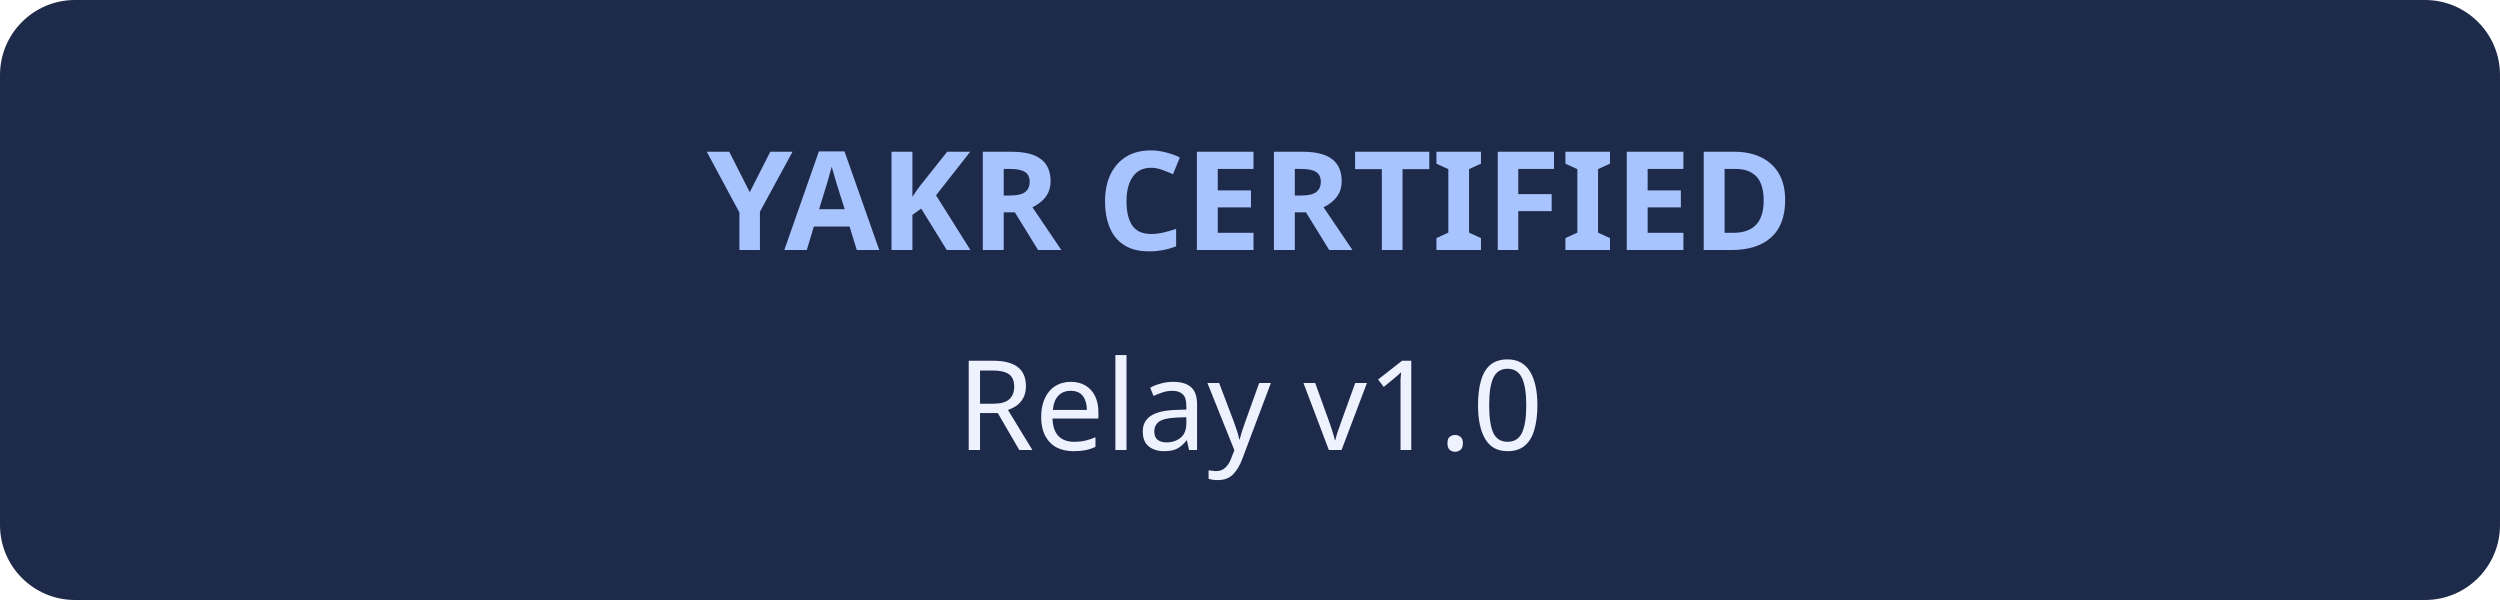
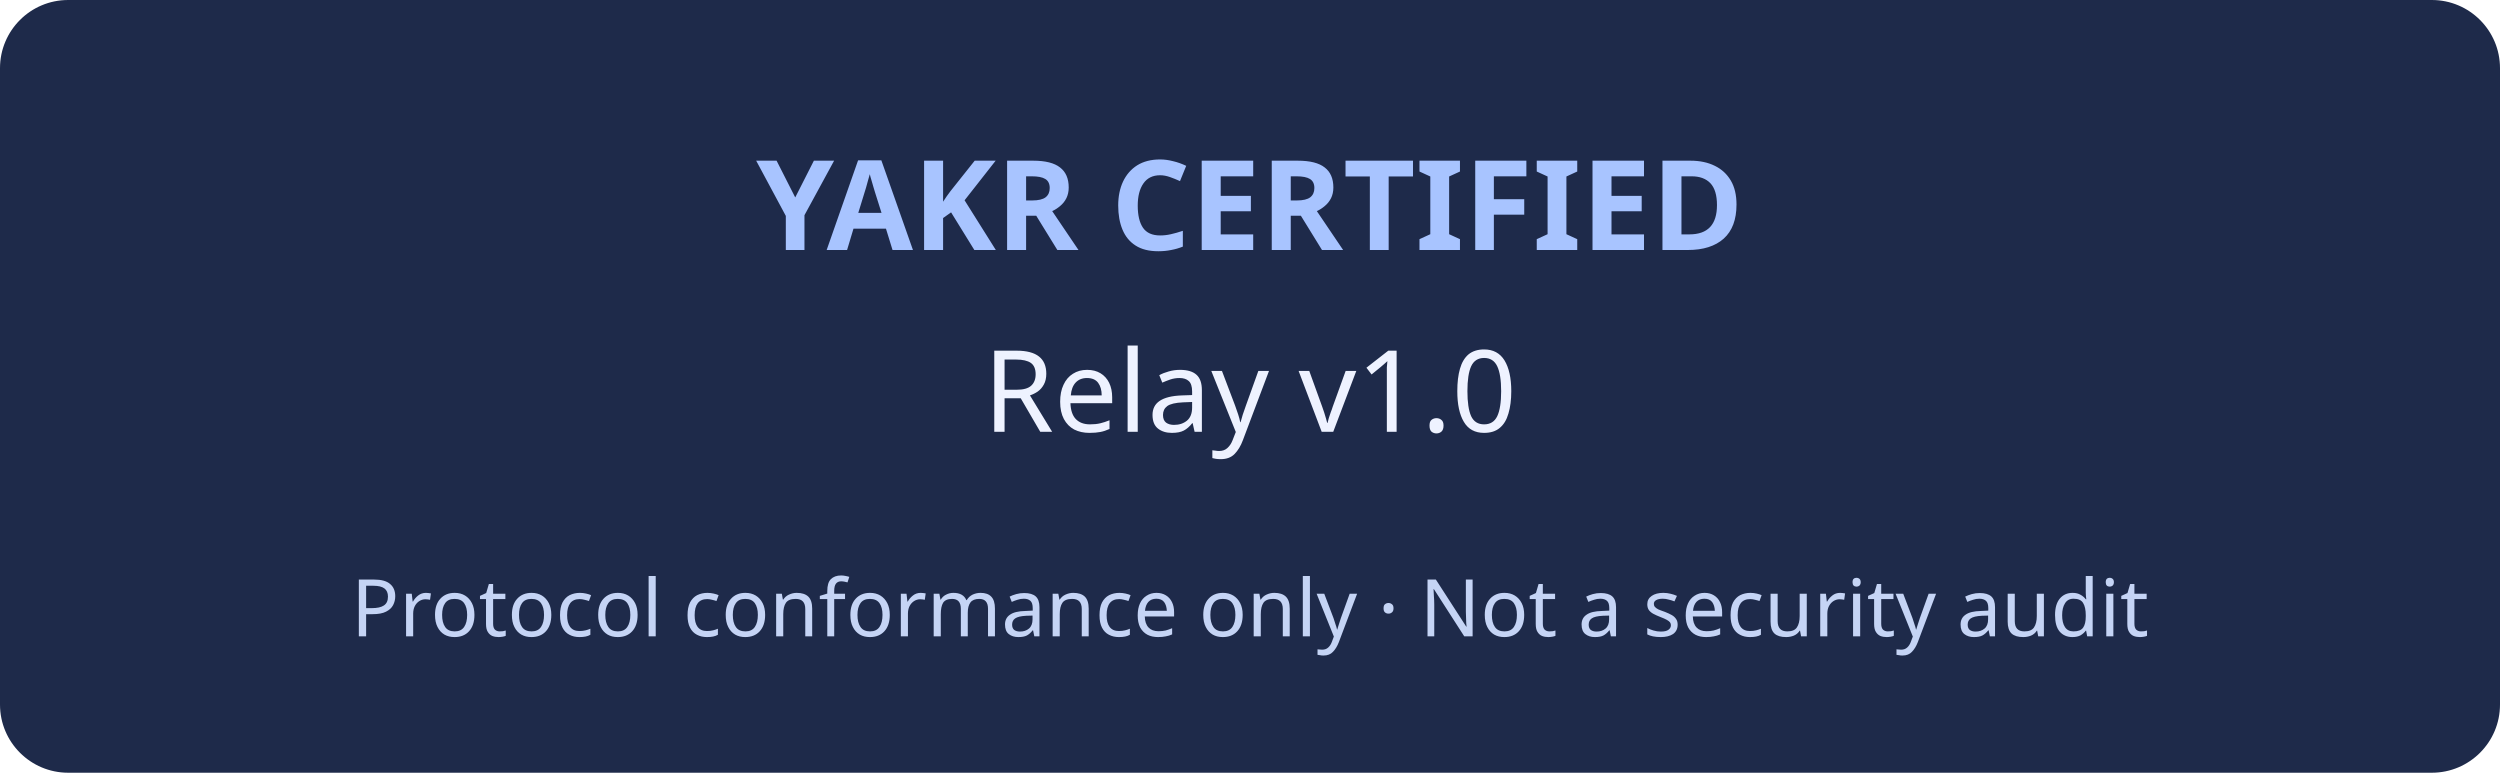
- <svg xmlns="http://www.w3.org/2000/svg" width="200" height="48" viewBox="0 0 200 48" role="img" aria-label="Yakr Certified Relay v1.0">
-   <rect width="200" height="48" rx="6" fill="#1e2a4a" />
-   <text x="100" y="20" fill="#a8c4ff" font-family="system-ui,sans-serif" font-size="11" font-weight="700" text-anchor="middle">YAKR CERTIFIED</text>
-   <text x="100" y="36" fill="#eef2ff" font-family="system-ui,sans-serif" font-size="10" text-anchor="middle">Relay v1.0</text>
+ <svg xmlns="http://www.w3.org/2000/svg" width="220" height="68" viewBox="0 0 220 68" role="img" aria-label="Yakr Certified Relay v1.0. Protocol conformance only. Not a security audit.">
+   <rect width="220" height="68" rx="6" fill="#1e2a4a" />
+   <text x="110" y="22" fill="#a8c4ff" font-family="system-ui,sans-serif" font-size="11" font-weight="700" text-anchor="middle">YAKR CERTIFIED</text>
+   <text x="110" y="38" fill="#eef2ff" font-family="system-ui,sans-serif" font-size="10" text-anchor="middle">Relay v1.0</text>
+   <text x="110" y="56" fill="#c5d4f5" font-family="system-ui,sans-serif" font-size="7" text-anchor="middle">Protocol conformance only · Not a security audit</text>
</svg>
